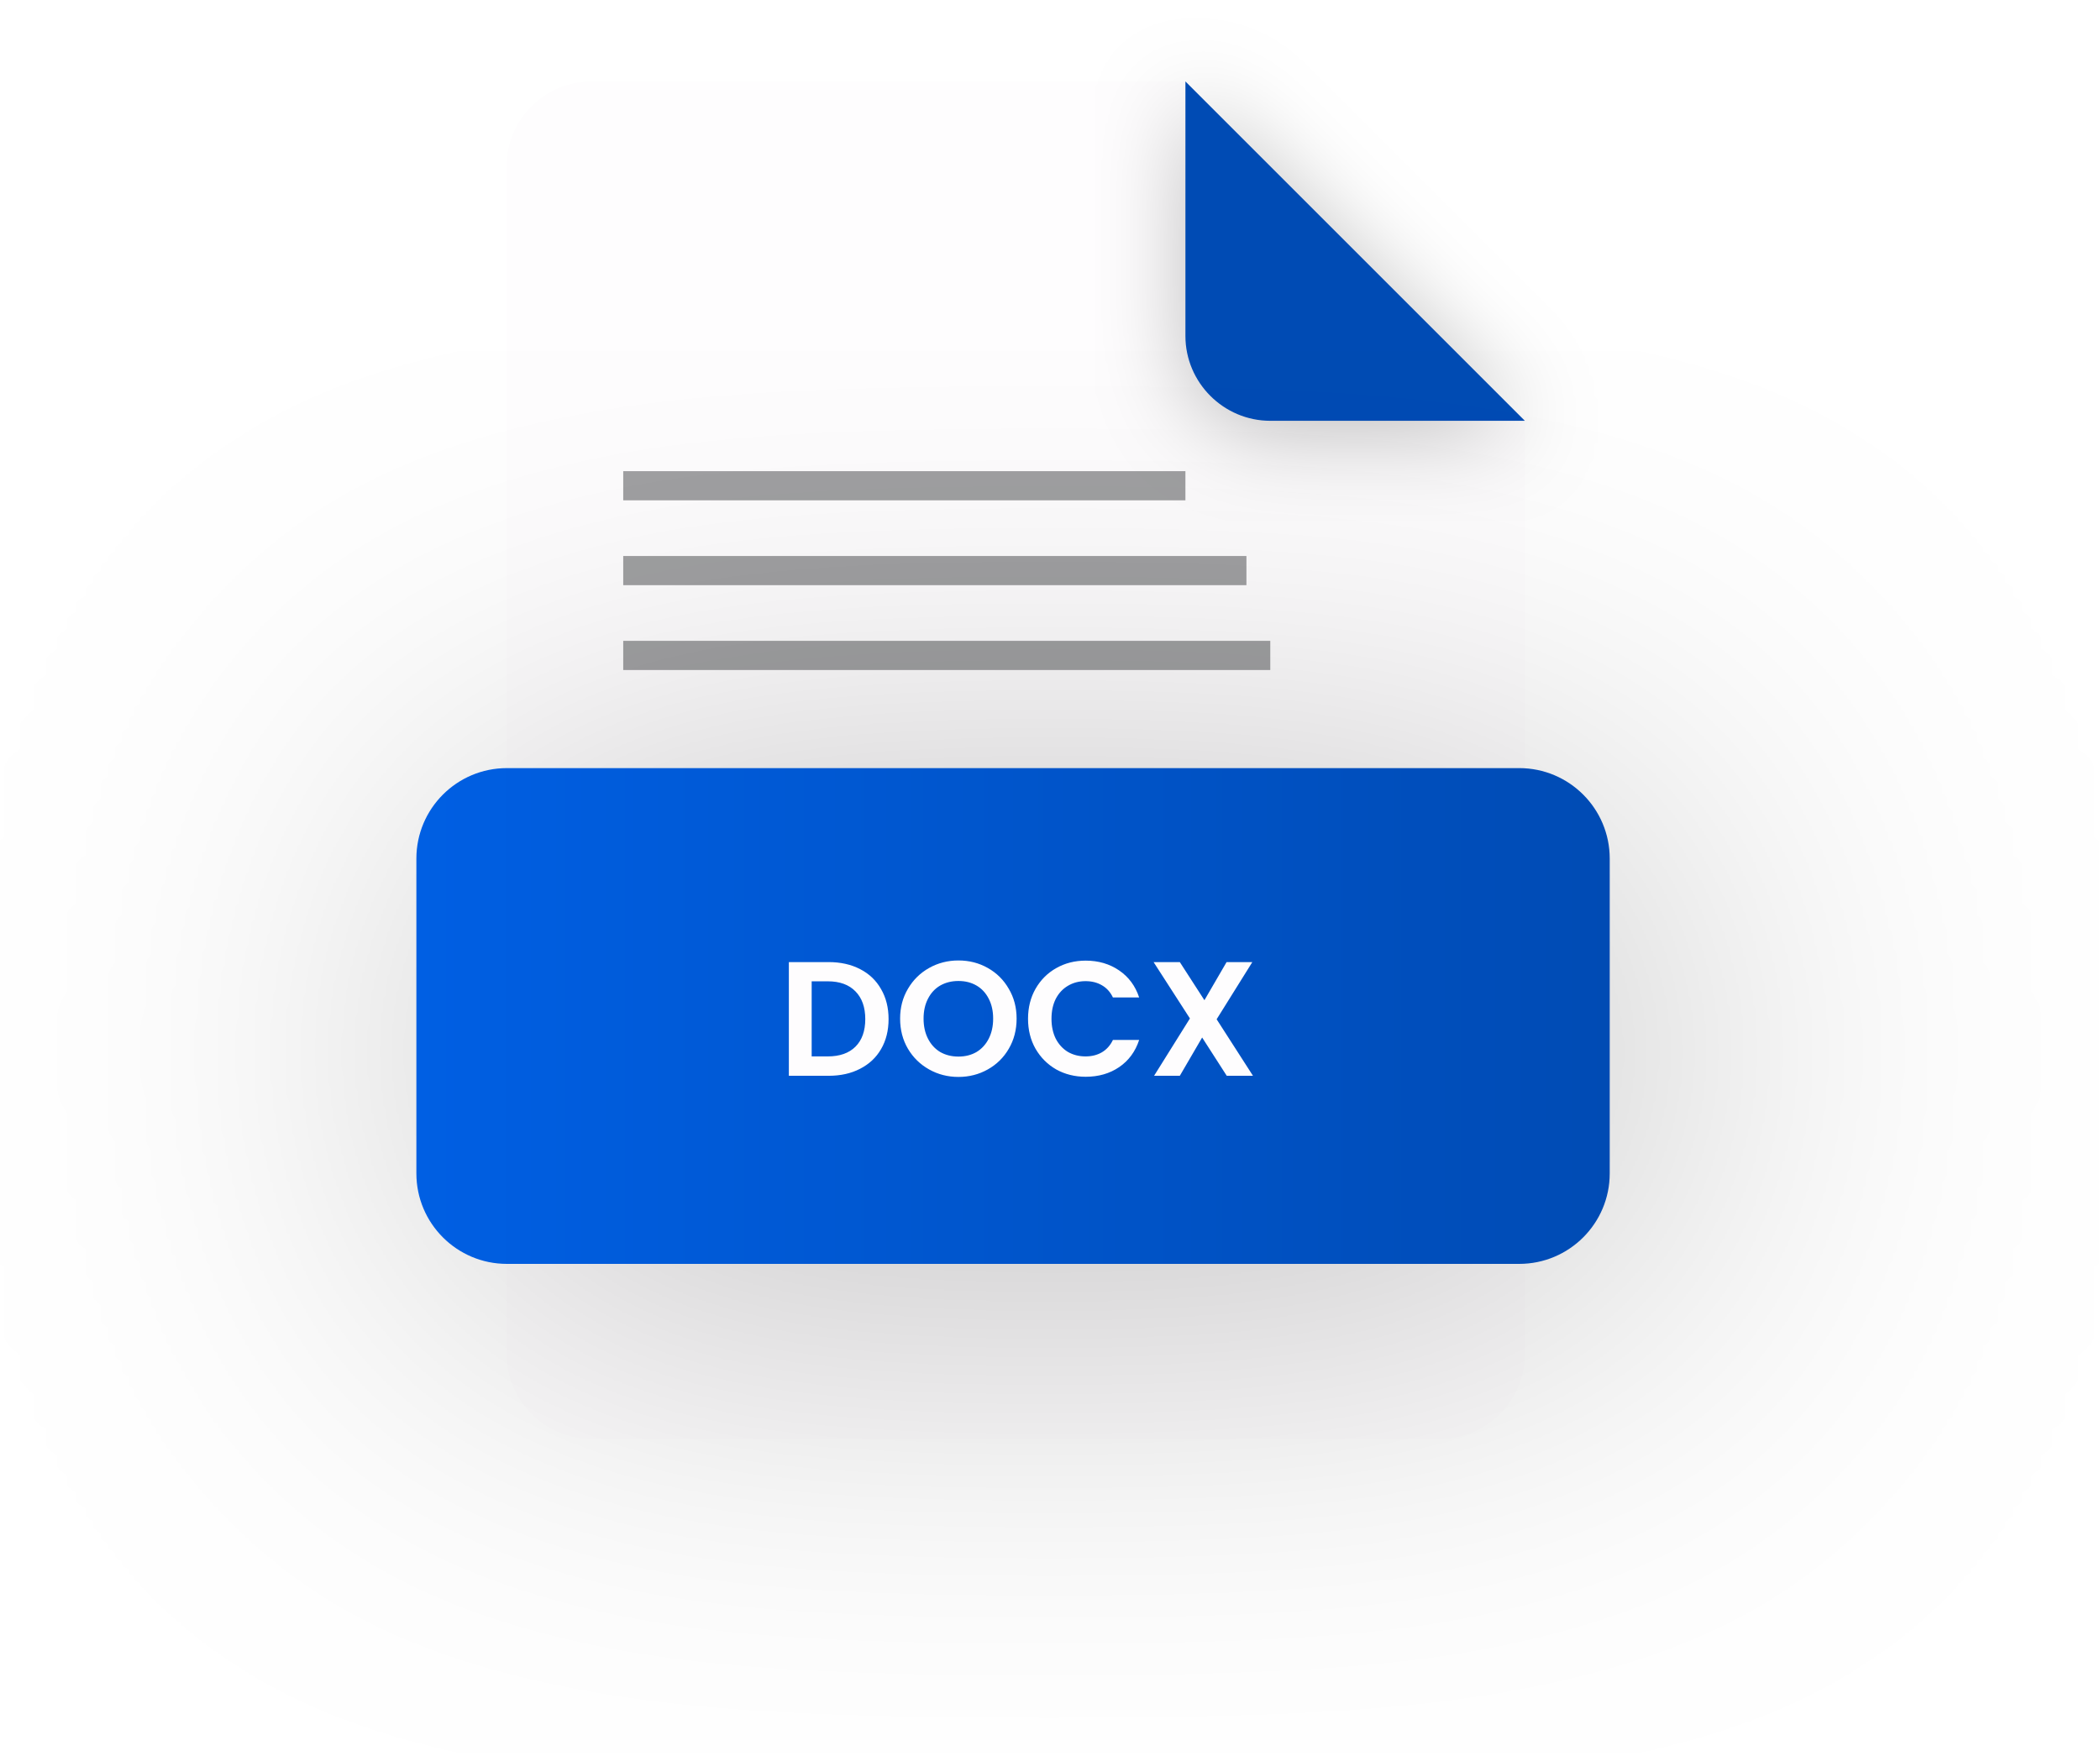
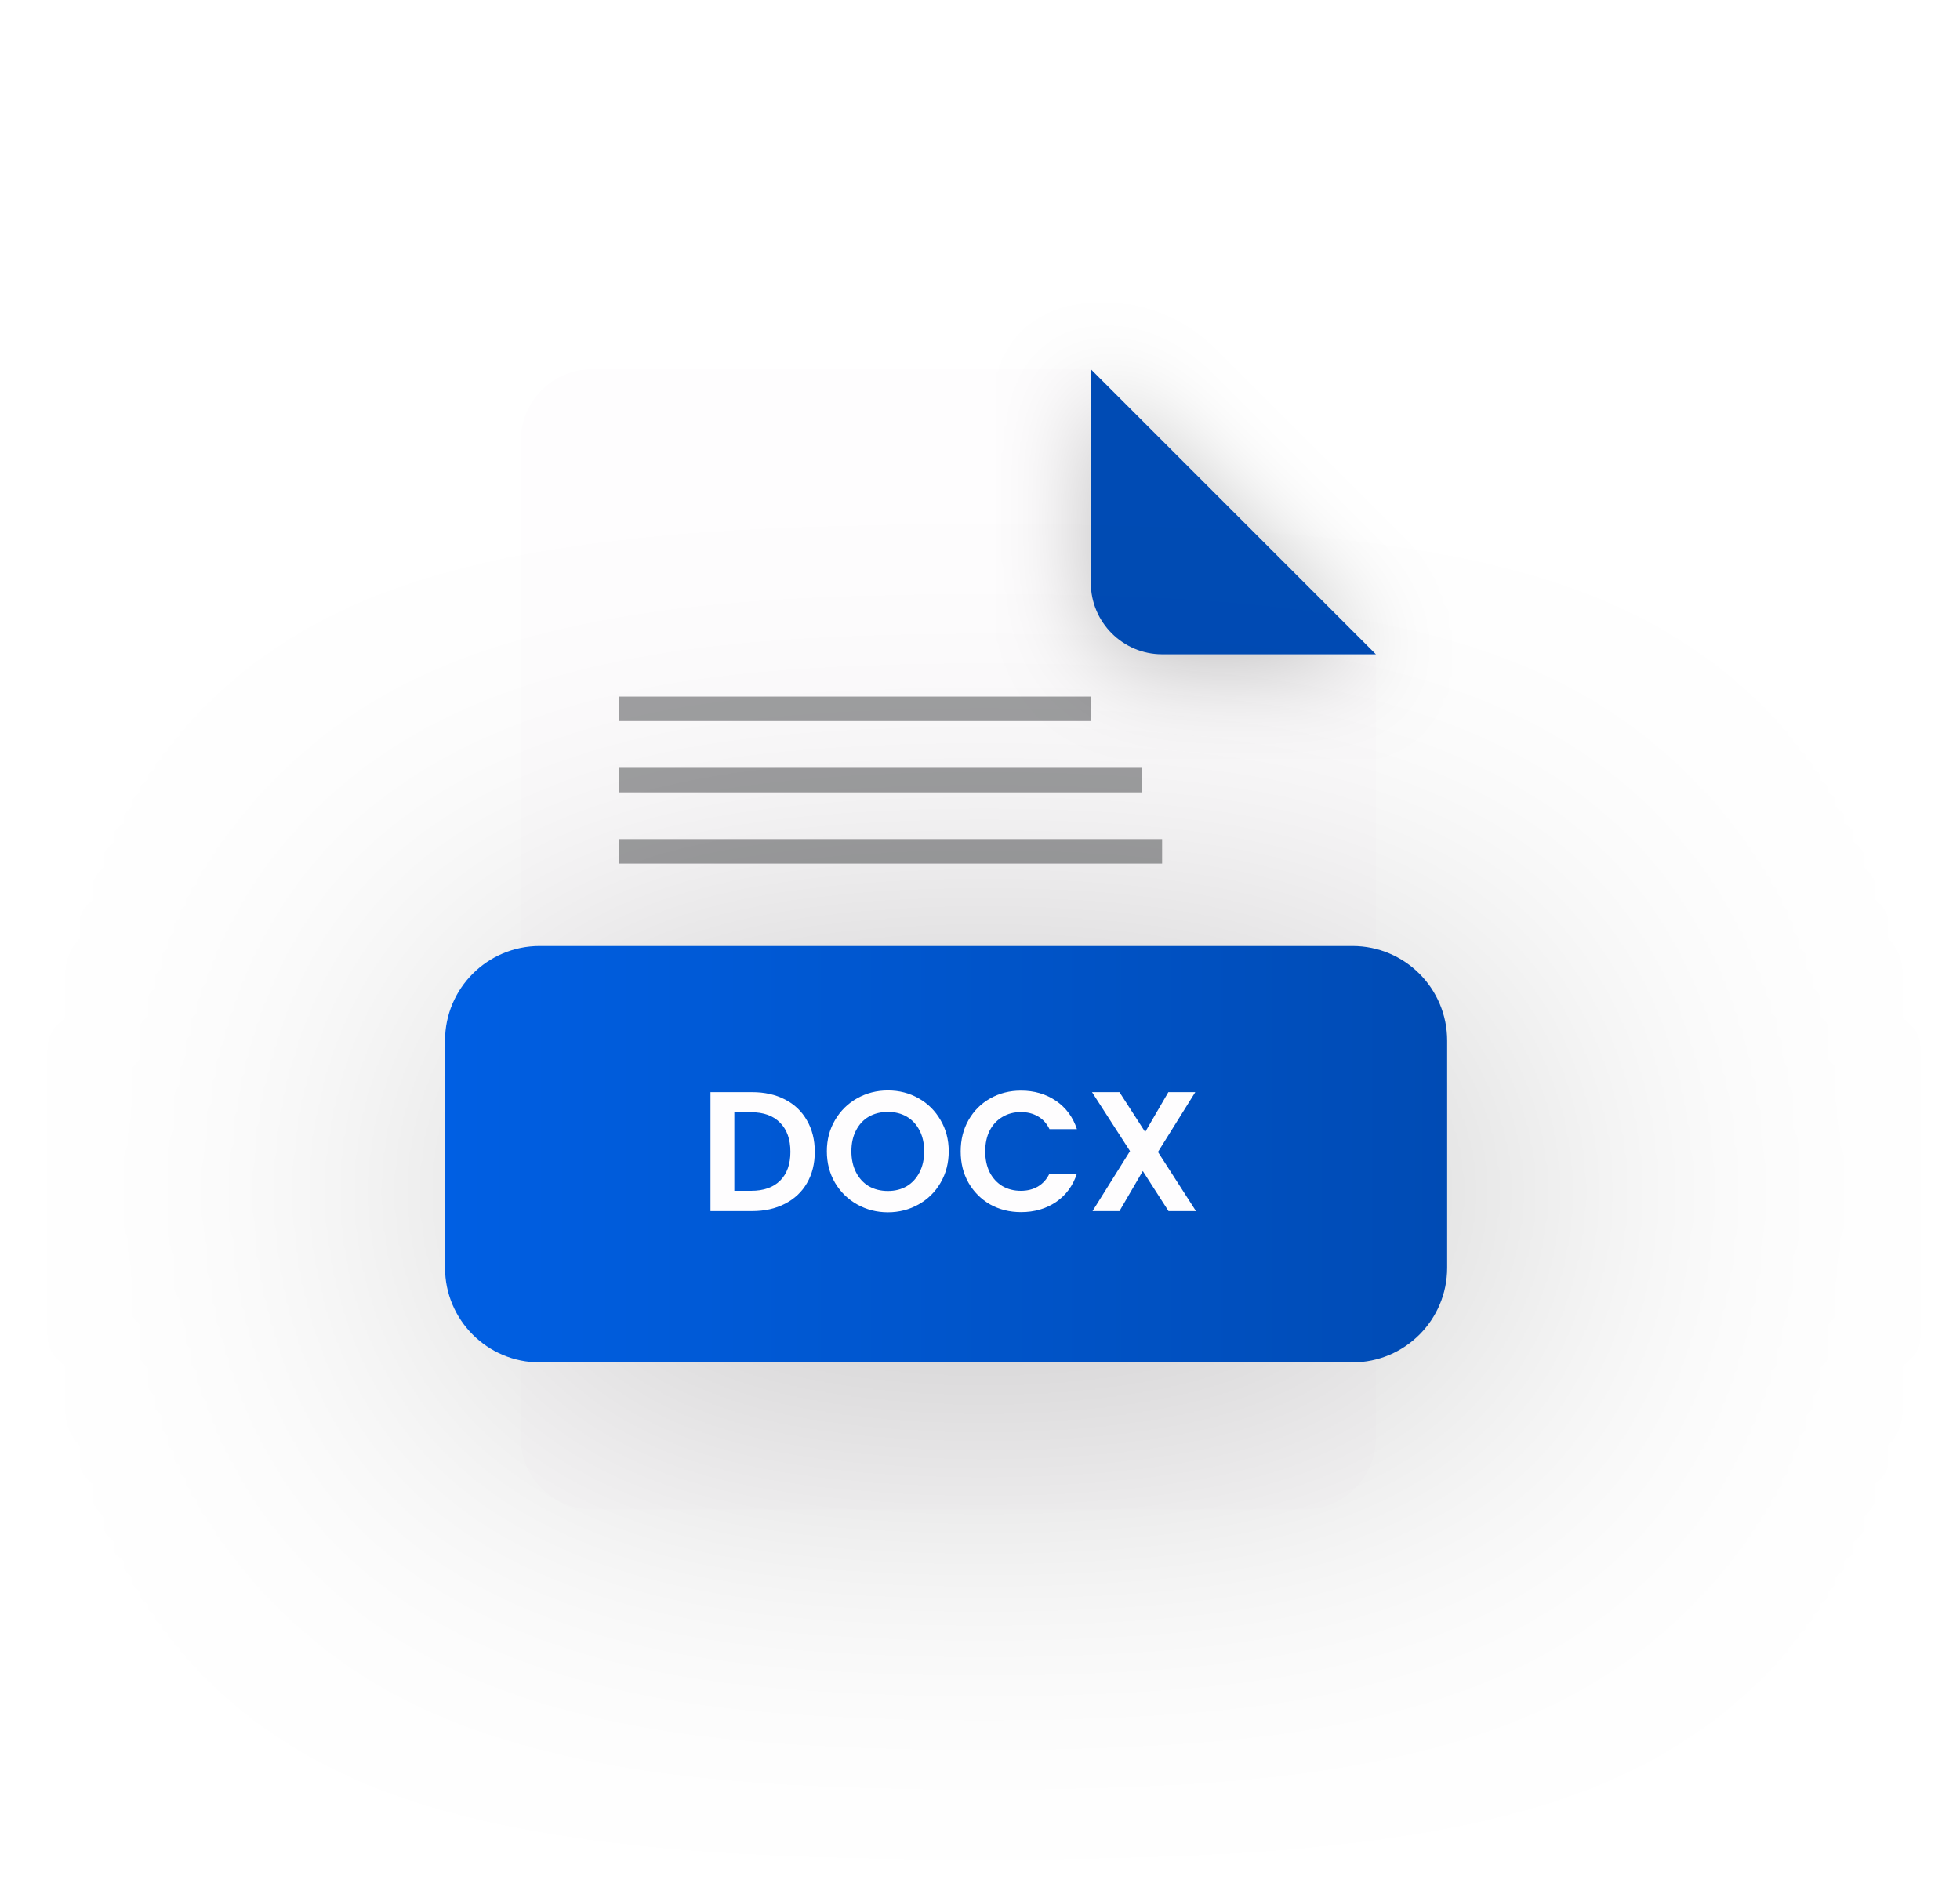
- <svg xmlns="http://www.w3.org/2000/svg" width="232" height="194" viewBox="0 0 232 194" fill="none">
-   <path d="M65.336 9C60.18 9 55.961 13.219 55.961 18.375V149.625C55.961 154.781 60.18 159 65.336 159H159.086C164.242 159 168.461 154.781 168.461 149.625V46.5L130.961 9H65.336Z" fill="#FEFDFE" />
+ <svg xmlns="http://www.w3.org/2000/svg" width="207" height="200" viewBox="0 0 207 200" fill="none">
+   <path d="M62.522 39C58.383 39 54.996 42.387 54.996 46.526V151.892C54.996 156.031 58.383 159.418 62.522 159.418H137.783C141.923 159.418 145.309 156.031 145.309 151.892V69.104L115.205 39H62.522Z" fill="#FEFDFE" />
  <g filter="url(#filter0_d)">
-     <path d="M140.336 46.5H168.461L130.961 9V37.125C130.961 42.281 135.18 46.5 140.336 46.5Z" fill="#004BB4" />
+     <path d="M122.731 69.104H145.31L115.205 39V61.578C115.205 65.718 118.592 69.104 122.731 69.104Z" fill="#004BB4" />
  </g>
  <g filter="url(#filter1_d)">
-     <rect x="46" y="84.879" width="131.836" height="54.785" rx="10" fill="url(#paint0_linear)" />
+     <rect x="47" y="99.915" width="105.836" height="43.981" rx="10" fill="url(#paint0_linear)" />
  </g>
-   <path d="M91.542 106.315C92.862 106.315 94.02 106.573 95.016 107.089C96.024 107.605 96.798 108.343 97.338 109.303C97.89 110.251 98.166 111.355 98.166 112.615C98.166 113.875 97.89 114.979 97.338 115.927C96.798 116.863 96.024 117.589 95.016 118.105C94.02 118.621 92.862 118.879 91.542 118.879H87.15V106.315H91.542ZM91.452 116.737C92.772 116.737 93.792 116.377 94.512 115.657C95.232 114.937 95.592 113.923 95.592 112.615C95.592 111.307 95.232 110.287 94.512 109.555C93.792 108.811 92.772 108.439 91.452 108.439H89.67V116.737H91.452ZM105.885 119.005C104.709 119.005 103.629 118.729 102.645 118.177C101.661 117.625 100.881 116.863 100.305 115.891C99.728 114.907 99.441 113.797 99.441 112.561C99.441 111.337 99.728 110.239 100.305 109.267C100.881 108.283 101.661 107.515 102.645 106.963C103.629 106.411 104.709 106.135 105.885 106.135C107.073 106.135 108.153 106.411 109.125 106.963C110.109 107.515 110.883 108.283 111.447 109.267C112.023 110.239 112.311 111.337 112.311 112.561C112.311 113.797 112.023 114.907 111.447 115.891C110.883 116.863 110.109 117.625 109.125 118.177C108.141 118.729 107.061 119.005 105.885 119.005ZM105.885 116.755C106.641 116.755 107.307 116.587 107.883 116.251C108.459 115.903 108.909 115.411 109.233 114.775C109.557 114.139 109.719 113.401 109.719 112.561C109.719 111.721 109.557 110.989 109.233 110.365C108.909 109.729 108.459 109.243 107.883 108.907C107.307 108.571 106.641 108.403 105.885 108.403C105.129 108.403 104.457 108.571 103.869 108.907C103.293 109.243 102.843 109.729 102.519 110.365C102.195 110.989 102.033 111.721 102.033 112.561C102.033 113.401 102.195 114.139 102.519 114.775C102.843 115.411 103.293 115.903 103.869 116.251C104.457 116.587 105.129 116.755 105.885 116.755ZM113.573 112.579C113.573 111.343 113.849 110.239 114.401 109.267C114.965 108.283 115.727 107.521 116.687 106.981C117.659 106.429 118.745 106.153 119.945 106.153C121.349 106.153 122.579 106.513 123.635 107.233C124.691 107.953 125.429 108.949 125.849 110.221H122.951C122.663 109.621 122.255 109.171 121.727 108.871C121.211 108.571 120.611 108.421 119.927 108.421C119.195 108.421 118.541 108.595 117.965 108.943C117.401 109.279 116.957 109.759 116.633 110.383C116.321 111.007 116.165 111.739 116.165 112.579C116.165 113.407 116.321 114.139 116.633 114.775C116.957 115.399 117.401 115.885 117.965 116.233C118.541 116.569 119.195 116.737 119.927 116.737C120.611 116.737 121.211 116.587 121.727 116.287C122.255 115.975 122.663 115.519 122.951 114.919H125.849C125.429 116.203 124.691 117.205 123.635 117.925C122.591 118.633 121.361 118.987 119.945 118.987C118.745 118.987 117.659 118.717 116.687 118.177C115.727 117.625 114.965 116.863 114.401 115.891C113.849 114.919 113.573 113.815 113.573 112.579ZM135.526 118.879L132.808 114.649L130.342 118.879H127.498L131.458 112.543L127.444 106.315H130.342L133.06 110.527L135.508 106.315H138.352L134.41 112.633L138.424 118.879H135.526Z" fill="#FEFDFE" />
-   <rect opacity="0.4" x="68.852" y="52.066" width="62.109" height="3.223" fill="#121317" />
-   <rect opacity="0.4" x="68.852" y="61.441" width="68.848" height="3.223" fill="#121317" />
-   <rect opacity="0.4" x="68.852" y="70.816" width="71.484" height="3.223" fill="#121317" />
+   <path d="M79.427 115.351C80.747 115.351 81.905 115.609 82.901 116.125C83.909 116.641 84.683 117.379 85.223 118.339C85.775 119.287 86.051 120.391 86.051 121.651C86.051 122.911 85.775 124.015 85.223 124.963C84.683 125.899 83.909 126.625 82.901 127.141C81.905 127.657 80.747 127.915 79.427 127.915H75.035V115.351H79.427ZM79.337 125.773C80.657 125.773 81.677 125.413 82.397 124.693C83.117 123.973 83.477 122.959 83.477 121.651C83.477 120.343 83.117 119.323 82.397 118.591C81.677 117.847 80.657 117.475 79.337 117.475H77.555V125.773H79.337ZM93.77 128.041C92.594 128.041 91.514 127.765 90.53 127.213C89.546 126.661 88.766 125.899 88.19 124.927C87.614 123.943 87.326 122.833 87.326 121.597C87.326 120.373 87.614 119.275 88.19 118.303C88.766 117.319 89.546 116.551 90.53 115.999C91.514 115.447 92.594 115.171 93.77 115.171C94.958 115.171 96.038 115.447 97.01 115.999C97.994 116.551 98.768 117.319 99.332 118.303C99.908 119.275 100.196 120.373 100.196 121.597C100.196 122.833 99.908 123.943 99.332 124.927C98.768 125.899 97.994 126.661 97.01 127.213C96.026 127.765 94.946 128.041 93.77 128.041ZM93.77 125.791C94.526 125.791 95.192 125.623 95.768 125.287C96.344 124.939 96.794 124.447 97.118 123.811C97.442 123.175 97.604 122.437 97.604 121.597C97.604 120.757 97.442 120.025 97.118 119.401C96.794 118.765 96.344 118.279 95.768 117.943C95.192 117.607 94.526 117.439 93.77 117.439C93.014 117.439 92.342 117.607 91.754 117.943C91.178 118.279 90.728 118.765 90.404 119.401C90.08 120.025 89.918 120.757 89.918 121.597C89.918 122.437 90.08 123.175 90.404 123.811C90.728 124.447 91.178 124.939 91.754 125.287C92.342 125.623 93.014 125.791 93.77 125.791ZM101.459 121.615C101.459 120.379 101.735 119.275 102.287 118.303C102.851 117.319 103.613 116.557 104.573 116.017C105.545 115.465 106.631 115.189 107.831 115.189C109.235 115.189 110.465 115.549 111.521 116.269C112.577 116.989 113.315 117.985 113.735 119.257H110.837C110.549 118.657 110.141 118.207 109.613 117.907C109.097 117.607 108.497 117.457 107.813 117.457C107.081 117.457 106.427 117.631 105.851 117.979C105.287 118.315 104.843 118.795 104.519 119.419C104.207 120.043 104.051 120.775 104.051 121.615C104.051 122.443 104.207 123.175 104.519 123.811C104.843 124.435 105.287 124.921 105.851 125.269C106.427 125.605 107.081 125.773 107.813 125.773C108.497 125.773 109.097 125.623 109.613 125.323C110.141 125.011 110.549 124.555 110.837 123.955H113.735C113.315 125.239 112.577 126.241 111.521 126.961C110.477 127.669 109.247 128.023 107.831 128.023C106.631 128.023 105.545 127.753 104.573 127.213C103.613 126.661 102.851 125.899 102.287 124.927C101.735 123.955 101.459 122.851 101.459 121.615ZM123.411 127.915L120.693 123.685L118.227 127.915H115.383L119.343 121.579L115.329 115.351H118.227L120.945 119.563L123.393 115.351H126.237L122.295 121.669L126.309 127.915H123.411Z" fill="#FEFDFE" />
+   <rect opacity="0.4" x="65.346" y="73.573" width="49.861" height="2.587" fill="#121317" />
+   <rect opacity="0.4" x="65.346" y="81.099" width="55.27" height="2.587" fill="#121317" />
+   <rect opacity="0.4" x="65.346" y="88.625" width="57.387" height="2.587" fill="#121317" />
  <defs>
-     <filter id="filter0_d" x="120.961" y="0" width="57.5" height="57.5" filterUnits="userSpaceOnUse" color-interpolation-filters="sRGB">
+     <filter id="filter0_d" x="105.205" y="30" width="50.104" height="50.104" filterUnits="userSpaceOnUse" color-interpolation-filters="sRGB">
      <feFlood flood-opacity="0" result="BackgroundImageFix" />
      <feColorMatrix in="SourceAlpha" type="matrix" values="0 0 0 0 0 0 0 0 0 0 0 0 0 0 0 0 0 0 127 0" />
      <feOffset dy="1" />
      <feGaussianBlur stdDeviation="5" />
      <feColorMatrix type="matrix" values="0 0 0 0 0 0 0 0 0 0 0 0 0 0 0 0 0 0 0.25 0" />
      <feBlend mode="normal" in2="BackgroundImageFix" result="effect1_dropShadow" />
      <feBlend mode="normal" in="SourceGraphic" in2="effect1_dropShadow" result="shape" />
    </filter>
-     <filter id="filter1_d" x="0" y="38.879" width="231.836" height="154.785" filterUnits="userSpaceOnUse" color-interpolation-filters="sRGB">
+     <filter id="filter1_d" x="1" y="53.915" width="205.836" height="143.981" filterUnits="userSpaceOnUse" color-interpolation-filters="sRGB">
      <feFlood flood-opacity="0" result="BackgroundImageFix" />
      <feColorMatrix in="SourceAlpha" type="matrix" values="0 0 0 0 0 0 0 0 0 0 0 0 0 0 0 0 0 0 127 0" />
      <feOffset dx="4" dy="4" />
      <feGaussianBlur stdDeviation="25" />
      <feColorMatrix type="matrix" values="0 0 0 0 0 0 0 0 0 0 0 0 0 0 0 0 0 0 0.25 0" />
      <feBlend mode="normal" in2="BackgroundImageFix" result="effect1_dropShadow" />
      <feBlend mode="normal" in="SourceGraphic" in2="effect1_dropShadow" result="shape" />
    </filter>
-     <linearGradient id="paint0_linear" x1="46" y1="112.418" x2="177.836" y2="112.418" gradientUnits="userSpaceOnUse">
+     <linearGradient id="paint0_linear" x1="47" y1="122.023" x2="152.836" y2="122.023" gradientUnits="userSpaceOnUse">
      <stop stop-color="#005FE3" />
      <stop offset="1" stop-color="#004BB4" />
    </linearGradient>
  </defs>
</svg>
